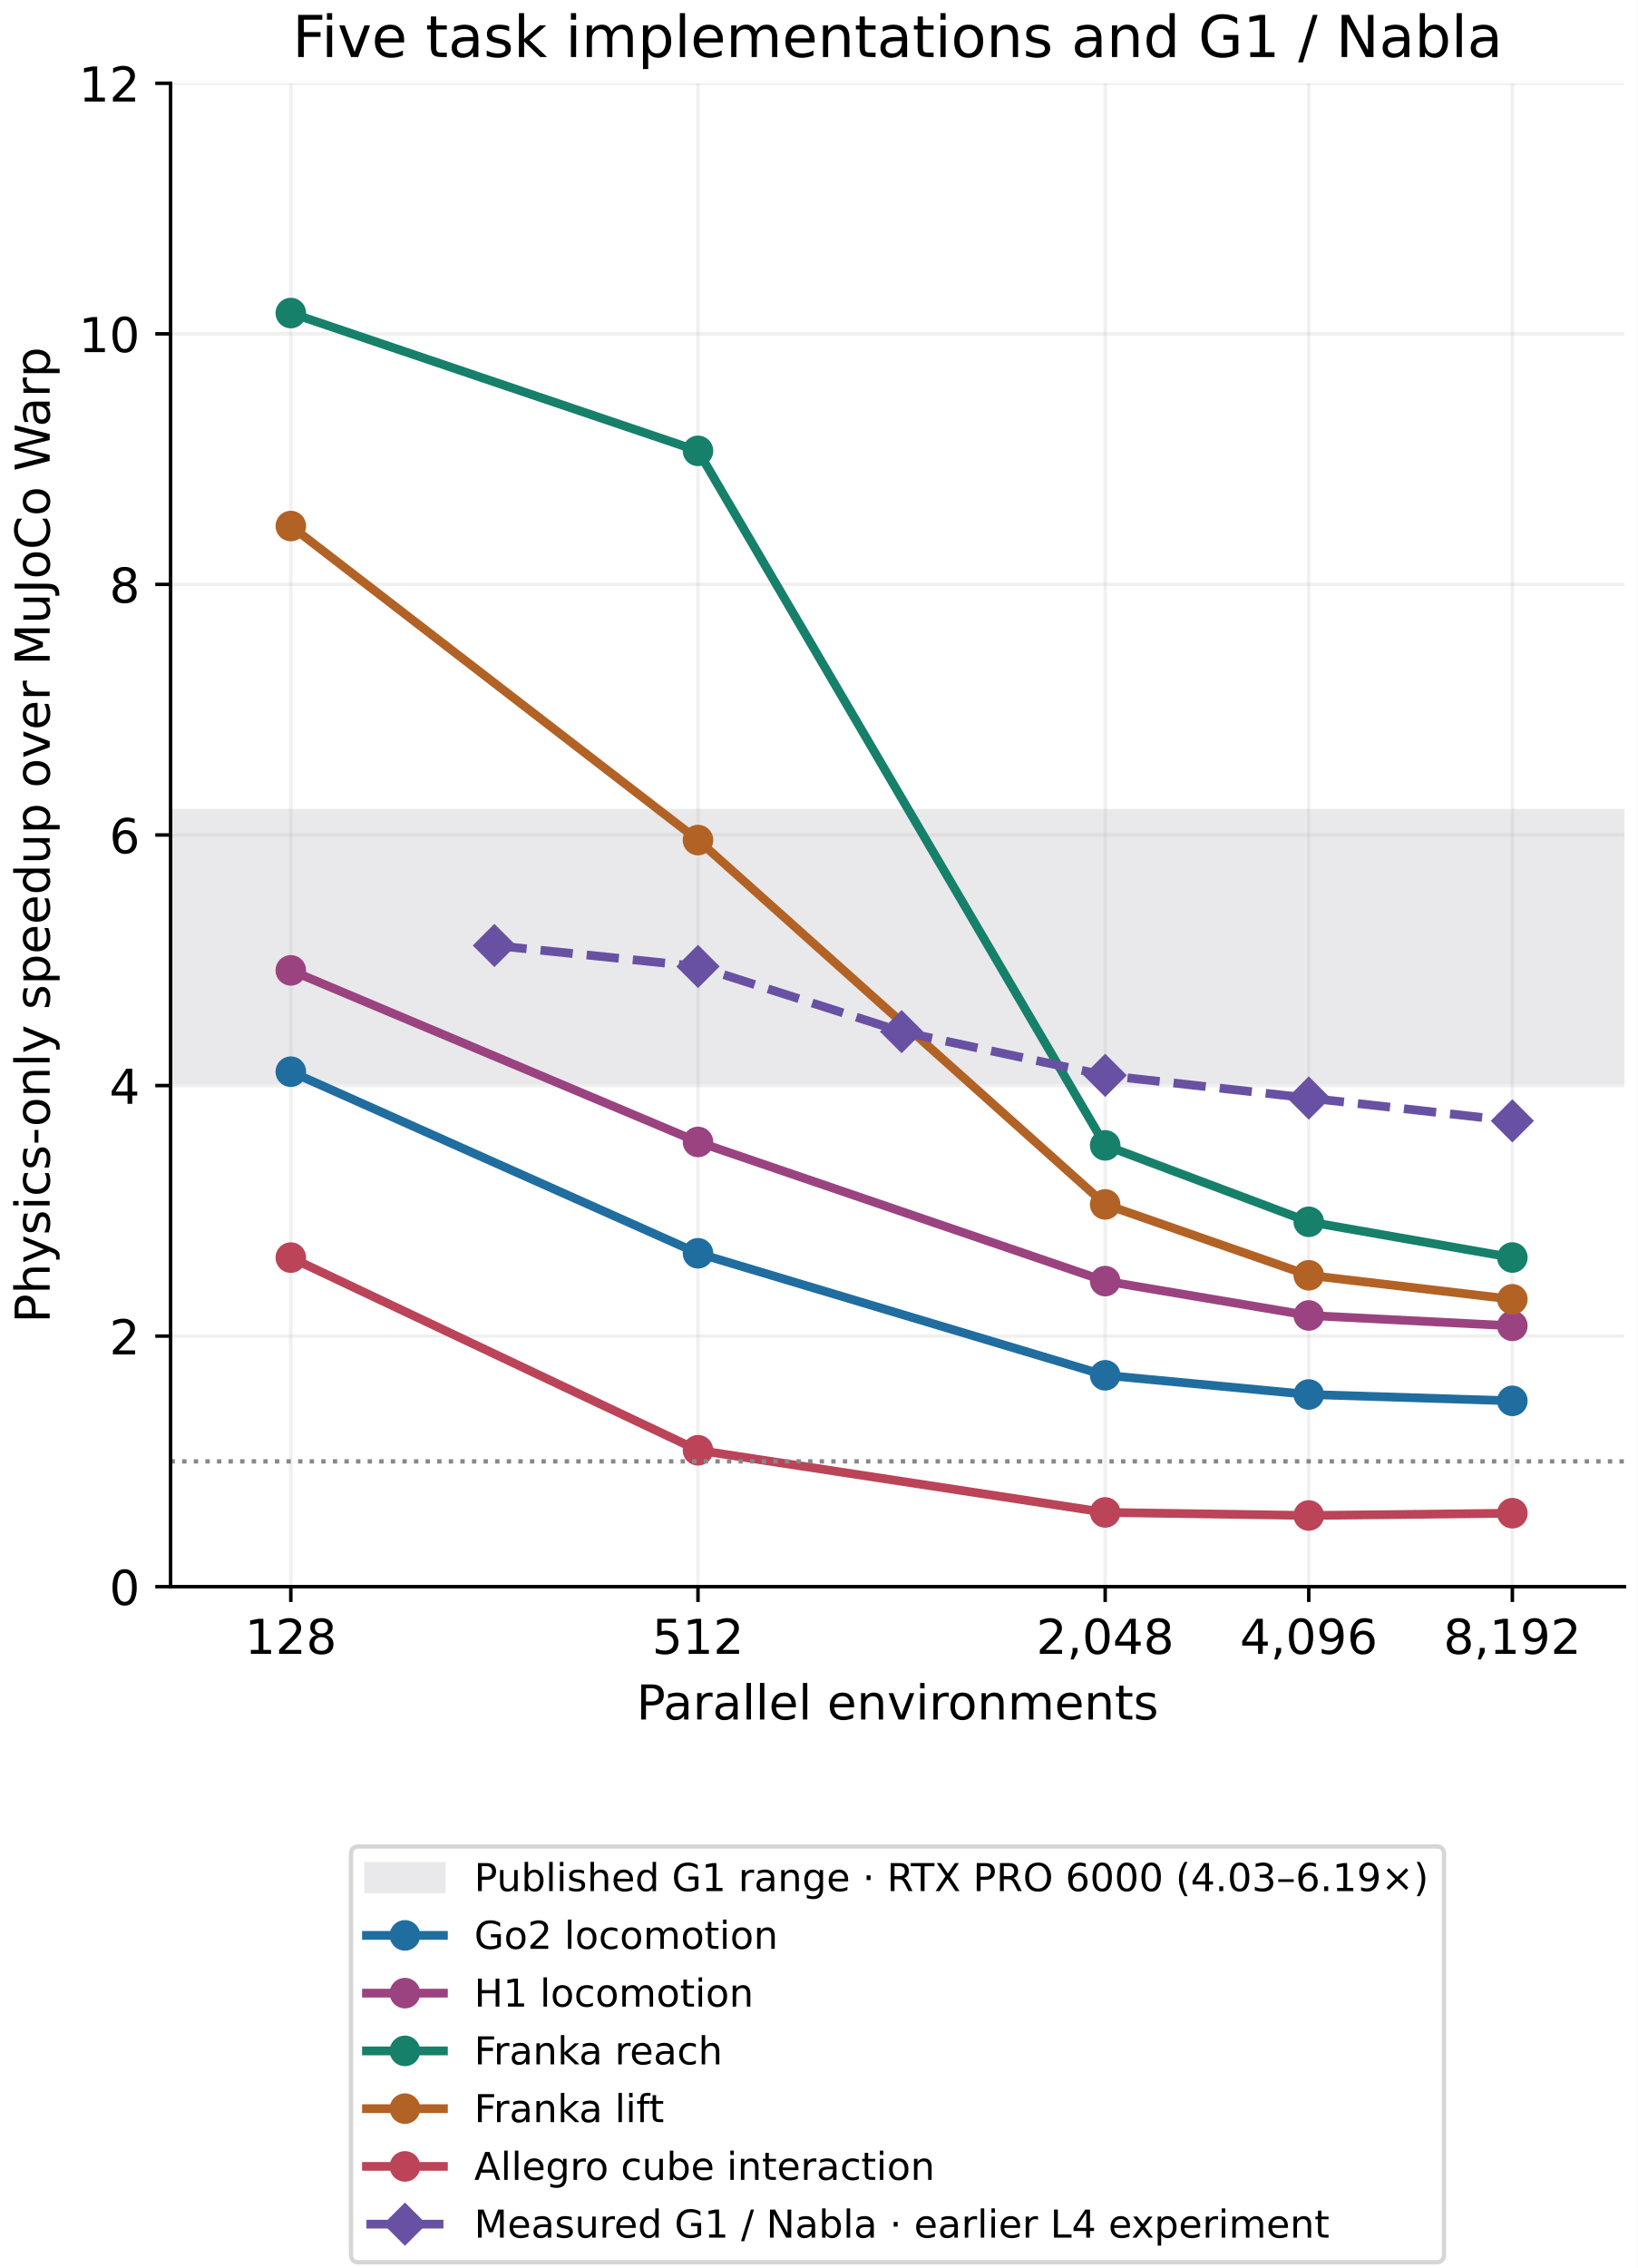
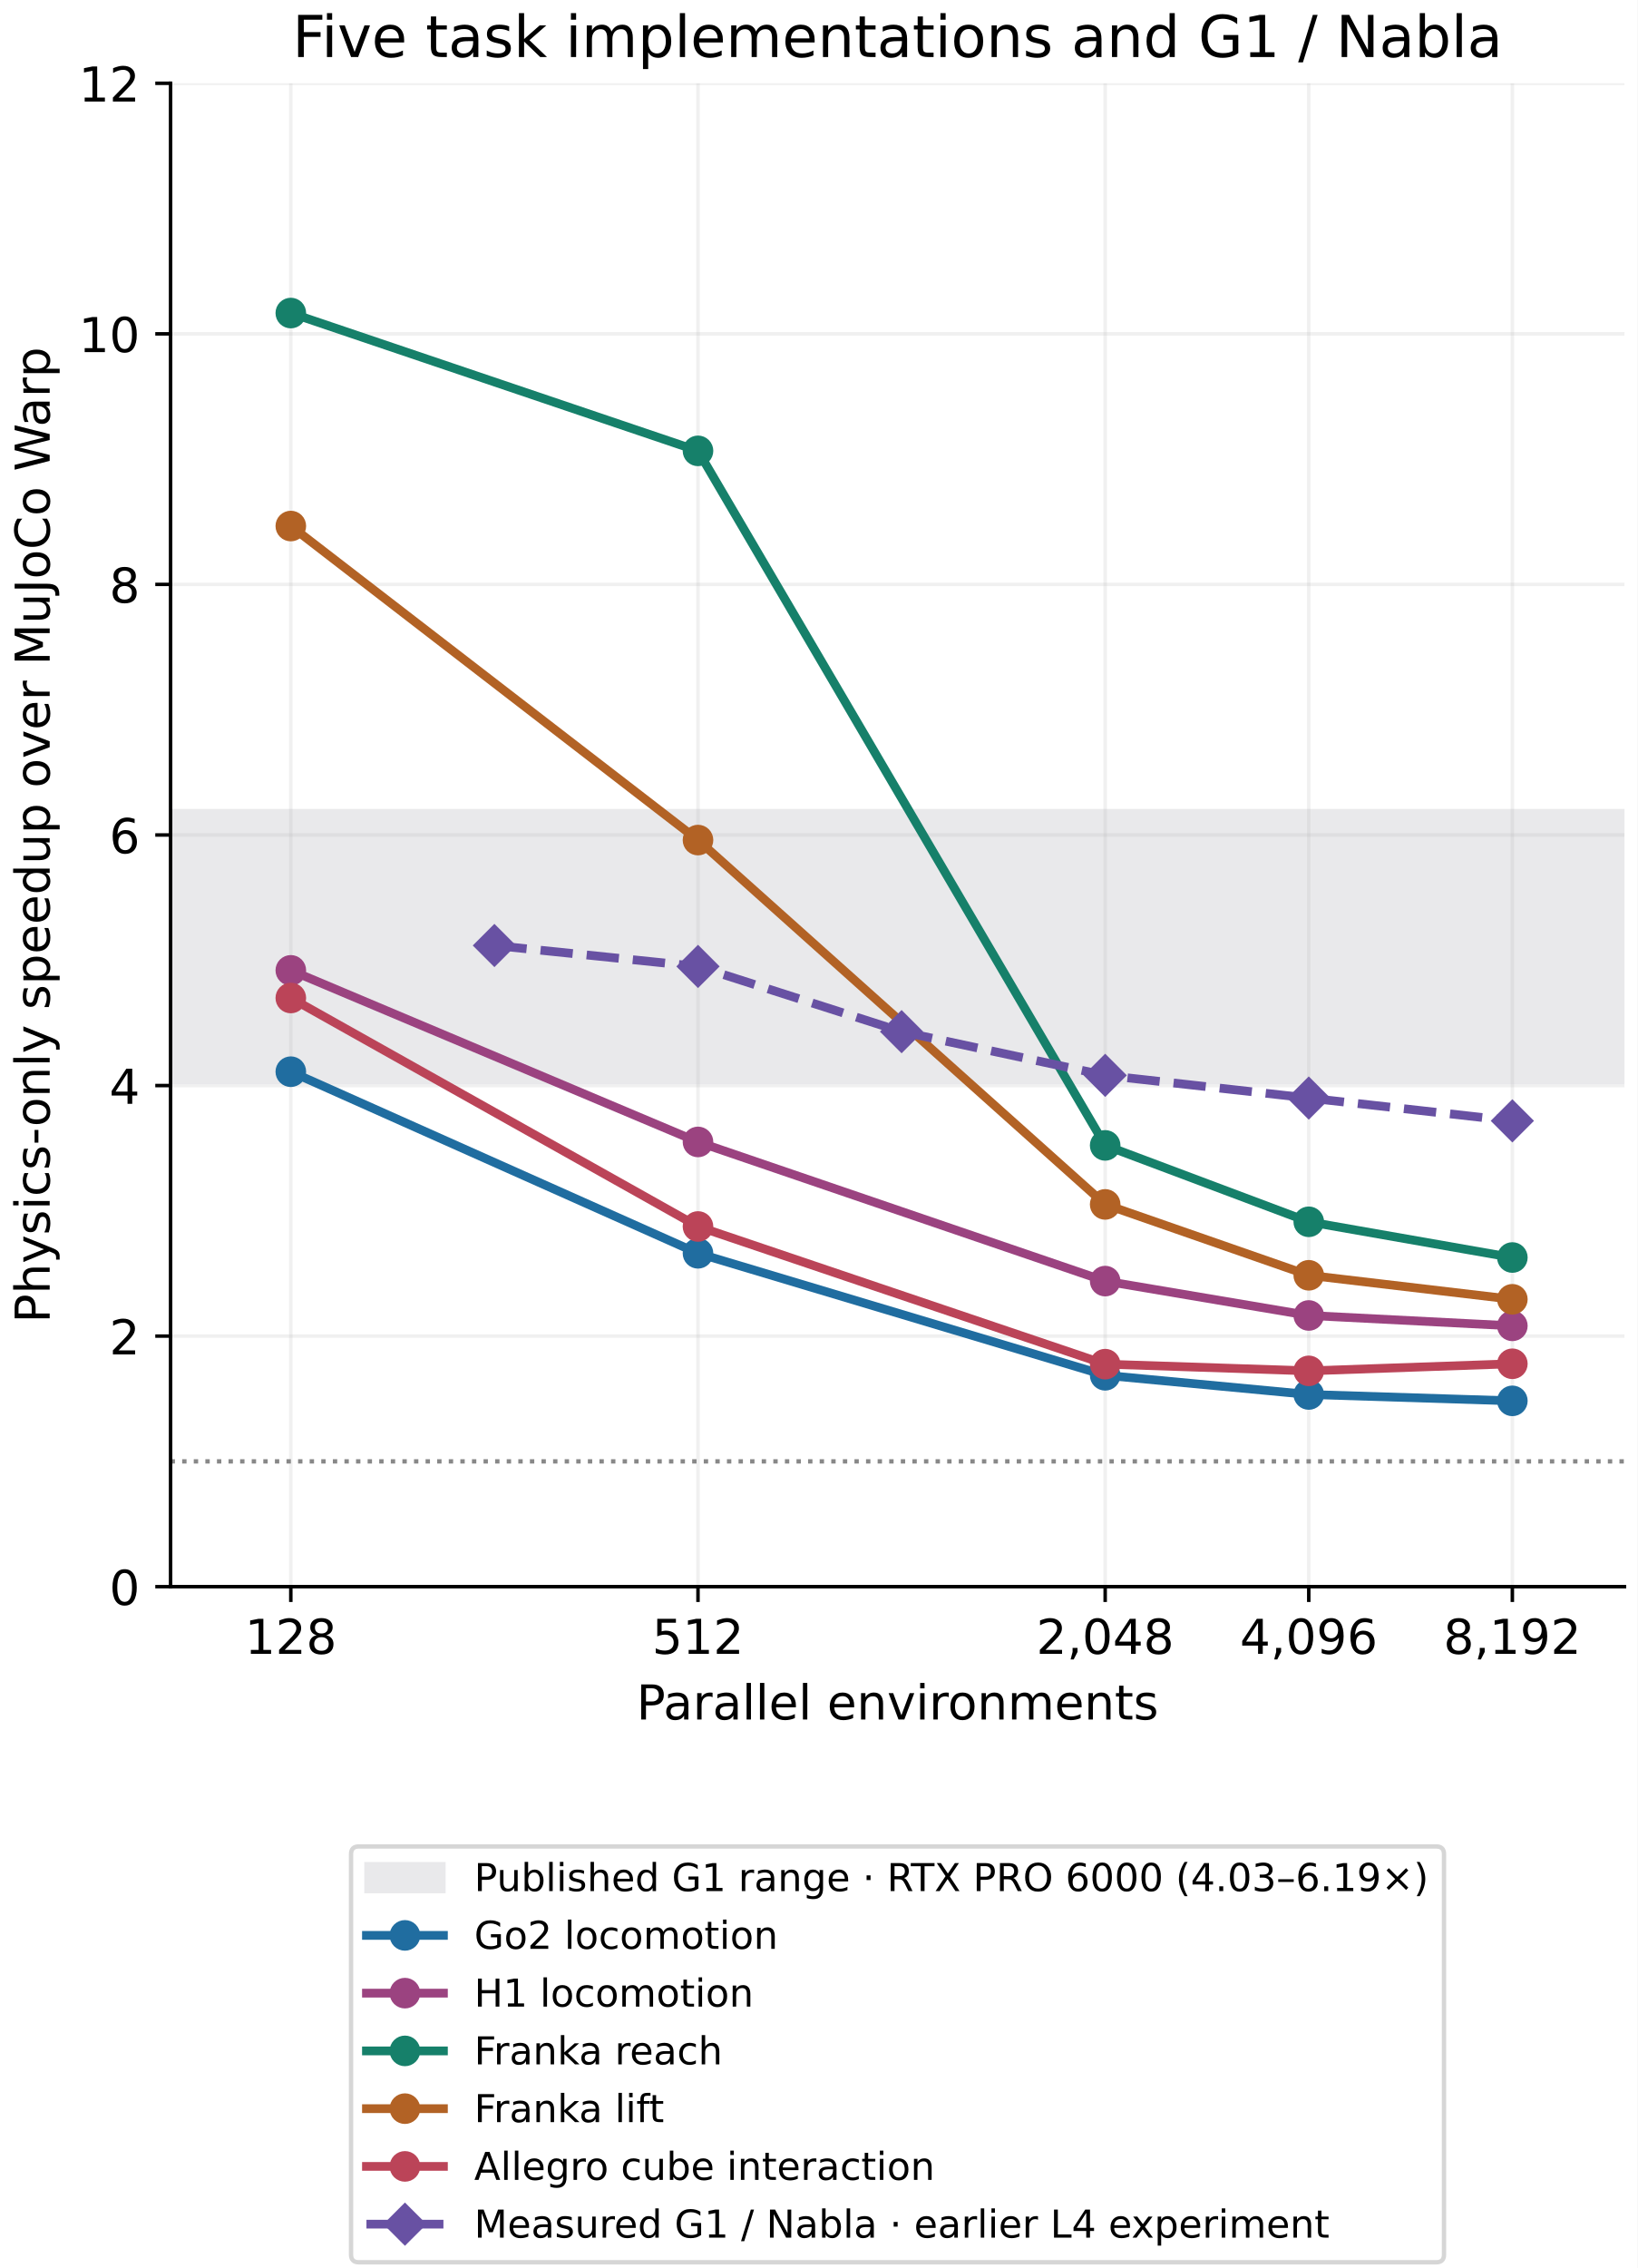
<svg xmlns="http://www.w3.org/2000/svg" xmlns:xlink="http://www.w3.org/1999/xlink" width="374.4pt" height="518.4pt" viewBox="0 0 374.4 518.4" version="1.1">
  <defs>
    <style type="text/css">*{stroke-linejoin: round; stroke-linecap: butt}</style>
  </defs>
  <g id="figure_1">
    <g id="patch_1">
      <path d="M 0 518.4 L 374.4 518.4 L 374.4 0 L 0 0 z " style="fill: #ffffff" />
    </g>
    <g id="axes_1">
      <g id="patch_2">
        <path d="M 38.999 362.666 L 371.4 362.666 L 371.4 19.03 L 38.999 19.03 z " style="fill: #ffffff" />
      </g>
      <g id="patch_3">
-         <path d="M 38.999 247.261 L 371.4 247.261 L 371.4 185.407 L 38.999 185.407 z " clip-path="url(#pee74811373)" style="fill: #9a9aa6; opacity: 0.22; stroke: #9a9aa6; stroke-linejoin: miter" />
+         <path d="M 38.999 247.261 L 371.4 247.261 L 371.4 185.407 L 38.999 185.407 z " clip-path="url(#p16ef301aac)" style="fill: #9a9aa6; opacity: 0.22; stroke: #9a9aa6; stroke-linejoin: miter" />
      </g>
      <g id="matplotlib.axis_1">
        <g id="xtick_1">
          <g id="line2d_1">
-             <path d="M 66.489 362.666 L 66.489 19.03 " clip-path="url(#pee74811373)" style="fill: none; stroke: #b0b0b0; stroke-opacity: 0.18; stroke-width: 0.8; stroke-linecap: square" />
+             <path d="M 66.489 362.666 L 66.489 19.03 " clip-path="url(#p16ef301aac)" style="fill: none; stroke: #b0b0b0; stroke-opacity: 0.18; stroke-width: 0.8; stroke-linecap: square" />
          </g>
          <g id="line2d_2">
            <defs>
-               <path id="m4c5522d61e" d="M 0 0 L 0 3.5 " style="stroke: #000000; stroke-width: 0.8" />
+               <path id="m338ff26a16" d="M 0 0 L 0 3.5 " style="stroke: #000000; stroke-width: 0.8" />
            </defs>
            <g>
-               <use xlink:href="#m4c5522d61e" x="66.489" y="362.666" style="stroke: #000000; stroke-width: 0.8" />
+               <use xlink:href="#m338ff26a16" x="66.489" y="362.666" style="stroke: #000000; stroke-width: 0.8" />
            </g>
          </g>
          <g id="text_1">
            <text style="font-size: 11px; font-family: 'DejaVu Sans'; text-anchor: middle" x="66.489" y="378.023" transform="rotate(-0 66.48906 378.0231)">128</text>
          </g>
        </g>
        <g id="xtick_2">
          <g id="line2d_3">
-             <path d="M 159.581 362.666 L 159.581 19.03 " clip-path="url(#pee74811373)" style="fill: none; stroke: #b0b0b0; stroke-opacity: 0.18; stroke-width: 0.8; stroke-linecap: square" />
+             <path d="M 159.581 362.666 L 159.581 19.03 " clip-path="url(#p16ef301aac)" style="fill: none; stroke: #b0b0b0; stroke-opacity: 0.18; stroke-width: 0.8; stroke-linecap: square" />
          </g>
          <g id="line2d_4">
            <g>
-               <use xlink:href="#m4c5522d61e" x="159.581" y="362.666" style="stroke: #000000; stroke-width: 0.8" />
+               <use xlink:href="#m338ff26a16" x="159.581" y="362.666" style="stroke: #000000; stroke-width: 0.8" />
            </g>
          </g>
          <g id="text_2">
            <text style="font-size: 11px; font-family: 'DejaVu Sans'; text-anchor: middle" x="159.581" y="378.023" transform="rotate(-0 159.5809 378.0231)">512</text>
          </g>
        </g>
        <g id="xtick_3">
          <g id="line2d_5">
-             <path d="M 252.673 362.666 L 252.673 19.03 " clip-path="url(#pee74811373)" style="fill: none; stroke: #b0b0b0; stroke-opacity: 0.18; stroke-width: 0.8; stroke-linecap: square" />
+             <path d="M 252.673 362.666 L 252.673 19.03 " clip-path="url(#p16ef301aac)" style="fill: none; stroke: #b0b0b0; stroke-opacity: 0.18; stroke-width: 0.8; stroke-linecap: square" />
          </g>
          <g id="line2d_6">
            <g>
-               <use xlink:href="#m4c5522d61e" x="252.673" y="362.666" style="stroke: #000000; stroke-width: 0.8" />
+               <use xlink:href="#m338ff26a16" x="252.673" y="362.666" style="stroke: #000000; stroke-width: 0.8" />
            </g>
          </g>
          <g id="text_3">
            <text style="font-size: 11px; font-family: 'DejaVu Sans'; text-anchor: middle" x="252.673" y="378.023" transform="rotate(-0 252.6728 378.0231)">2,048</text>
          </g>
        </g>
        <g id="xtick_4">
          <g id="line2d_7">
-             <path d="M 299.219 362.666 L 299.219 19.03 " clip-path="url(#pee74811373)" style="fill: none; stroke: #b0b0b0; stroke-opacity: 0.18; stroke-width: 0.8; stroke-linecap: square" />
+             <path d="M 299.219 362.666 L 299.219 19.03 " clip-path="url(#p16ef301aac)" style="fill: none; stroke: #b0b0b0; stroke-opacity: 0.18; stroke-width: 0.8; stroke-linecap: square" />
          </g>
          <g id="line2d_8">
            <g>
-               <use xlink:href="#m4c5522d61e" x="299.219" y="362.666" style="stroke: #000000; stroke-width: 0.8" />
+               <use xlink:href="#m338ff26a16" x="299.219" y="362.666" style="stroke: #000000; stroke-width: 0.8" />
            </g>
          </g>
          <g id="text_4">
            <text style="font-size: 11px; font-family: 'DejaVu Sans'; text-anchor: middle" x="299.219" y="378.023" transform="rotate(-0 299.2188 378.0231)">4,096</text>
          </g>
        </g>
        <g id="xtick_5">
          <g id="line2d_9">
-             <path d="M 345.765 362.666 L 345.765 19.03 " clip-path="url(#pee74811373)" style="fill: none; stroke: #b0b0b0; stroke-opacity: 0.18; stroke-width: 0.8; stroke-linecap: square" />
+             <path d="M 345.765 362.666 L 345.765 19.03 " clip-path="url(#p16ef301aac)" style="fill: none; stroke: #b0b0b0; stroke-opacity: 0.18; stroke-width: 0.8; stroke-linecap: square" />
          </g>
          <g id="line2d_10">
            <g>
-               <use xlink:href="#m4c5522d61e" x="345.765" y="362.666" style="stroke: #000000; stroke-width: 0.8" />
+               <use xlink:href="#m338ff26a16" x="345.765" y="362.666" style="stroke: #000000; stroke-width: 0.8" />
            </g>
          </g>
          <g id="text_5">
            <text style="font-size: 11px; font-family: 'DejaVu Sans'; text-anchor: middle" x="345.765" y="378.023" transform="rotate(-0 345.7647 378.0231)">8,192</text>
          </g>
        </g>
        <g id="text_6">
          <text style="font-size: 11px; font-family: 'DejaVu Sans'; text-anchor: middle" x="205.199" y="393.024" transform="rotate(-0 205.1992 393.024)">Parallel environments</text>
        </g>
      </g>
      <g id="matplotlib.axis_2">
        <g id="ytick_1">
          <g id="line2d_11">
-             <path d="M 38.999 362.666 L 371.4 362.666 " clip-path="url(#pee74811373)" style="fill: none; stroke: #b0b0b0; stroke-opacity: 0.18; stroke-width: 0.8; stroke-linecap: square" />
+             <path d="M 38.999 362.666 L 371.4 362.666 " clip-path="url(#p16ef301aac)" style="fill: none; stroke: #b0b0b0; stroke-opacity: 0.18; stroke-width: 0.8; stroke-linecap: square" />
          </g>
          <g id="line2d_12">
            <defs>
-               <path id="m6acd8ffe7f" d="M 0 0 L -3.5 0 " style="stroke: #000000; stroke-width: 0.8" />
+               <path id="m7542b38a56" d="M 0 0 L -3.5 0 " style="stroke: #000000; stroke-width: 0.8" />
            </defs>
            <g>
-               <use xlink:href="#m6acd8ffe7f" x="38.999" y="362.666" style="stroke: #000000; stroke-width: 0.8" />
+               <use xlink:href="#m7542b38a56" x="38.999" y="362.666" style="stroke: #000000; stroke-width: 0.8" />
            </g>
          </g>
          <g id="text_7">
            <text style="font-size: 11px; font-family: 'DejaVu Sans'; text-anchor: end" x="31.999" y="366.844" transform="rotate(-0 31.9986 366.8444)">0</text>
          </g>
        </g>
        <g id="ytick_2">
          <g id="line2d_13">
-             <path d="M 38.999 305.393 L 371.4 305.393 " clip-path="url(#pee74811373)" style="fill: none; stroke: #b0b0b0; stroke-opacity: 0.18; stroke-width: 0.8; stroke-linecap: square" />
+             <path d="M 38.999 305.393 L 371.4 305.393 " clip-path="url(#p16ef301aac)" style="fill: none; stroke: #b0b0b0; stroke-opacity: 0.18; stroke-width: 0.8; stroke-linecap: square" />
          </g>
          <g id="line2d_14">
            <g>
-               <use xlink:href="#m6acd8ffe7f" x="38.999" y="305.393" style="stroke: #000000; stroke-width: 0.8" />
+               <use xlink:href="#m7542b38a56" x="38.999" y="305.393" style="stroke: #000000; stroke-width: 0.8" />
            </g>
          </g>
          <g id="text_8">
            <text style="font-size: 11px; font-family: 'DejaVu Sans'; text-anchor: end" x="31.999" y="309.572" transform="rotate(-0 31.9986 309.5718)">2</text>
          </g>
        </g>
        <g id="ytick_3">
          <g id="line2d_15">
-             <path d="M 38.999 248.121 L 371.4 248.121 " clip-path="url(#pee74811373)" style="fill: none; stroke: #b0b0b0; stroke-opacity: 0.18; stroke-width: 0.8; stroke-linecap: square" />
+             <path d="M 38.999 248.121 L 371.4 248.121 " clip-path="url(#p16ef301aac)" style="fill: none; stroke: #b0b0b0; stroke-opacity: 0.18; stroke-width: 0.8; stroke-linecap: square" />
          </g>
          <g id="line2d_16">
            <g>
-               <use xlink:href="#m6acd8ffe7f" x="38.999" y="248.121" style="stroke: #000000; stroke-width: 0.8" />
+               <use xlink:href="#m7542b38a56" x="38.999" y="248.121" style="stroke: #000000; stroke-width: 0.8" />
            </g>
          </g>
          <g id="text_9">
            <text style="font-size: 11px; font-family: 'DejaVu Sans'; text-anchor: end" x="31.999" y="252.299" transform="rotate(-0 31.9986 252.2992)">4</text>
          </g>
        </g>
        <g id="ytick_4">
          <g id="line2d_17">
-             <path d="M 38.999 190.848 L 371.4 190.848 " clip-path="url(#pee74811373)" style="fill: none; stroke: #b0b0b0; stroke-opacity: 0.18; stroke-width: 0.8; stroke-linecap: square" />
+             <path d="M 38.999 190.848 L 371.4 190.848 " clip-path="url(#p16ef301aac)" style="fill: none; stroke: #b0b0b0; stroke-opacity: 0.18; stroke-width: 0.8; stroke-linecap: square" />
          </g>
          <g id="line2d_18">
            <g>
-               <use xlink:href="#m6acd8ffe7f" x="38.999" y="190.848" style="stroke: #000000; stroke-width: 0.8" />
+               <use xlink:href="#m7542b38a56" x="38.999" y="190.848" style="stroke: #000000; stroke-width: 0.8" />
            </g>
          </g>
          <g id="text_10">
            <text style="font-size: 11px; font-family: 'DejaVu Sans'; text-anchor: end" x="31.999" y="195.027" transform="rotate(-0 31.9986 195.0266)">6</text>
          </g>
        </g>
        <g id="ytick_5">
          <g id="line2d_19">
-             <path d="M 38.999 133.575 L 371.4 133.575 " clip-path="url(#pee74811373)" style="fill: none; stroke: #b0b0b0; stroke-opacity: 0.18; stroke-width: 0.8; stroke-linecap: square" />
+             <path d="M 38.999 133.575 L 371.4 133.575 " clip-path="url(#p16ef301aac)" style="fill: none; stroke: #b0b0b0; stroke-opacity: 0.18; stroke-width: 0.8; stroke-linecap: square" />
          </g>
          <g id="line2d_20">
            <g>
-               <use xlink:href="#m6acd8ffe7f" x="38.999" y="133.575" style="stroke: #000000; stroke-width: 0.8" />
+               <use xlink:href="#m7542b38a56" x="38.999" y="133.575" style="stroke: #000000; stroke-width: 0.8" />
            </g>
          </g>
          <g id="text_11">
            <text style="font-size: 11px; font-family: 'DejaVu Sans'; text-anchor: end" x="31.999" y="137.754" transform="rotate(-0 31.9986 137.7541)">8</text>
          </g>
        </g>
        <g id="ytick_6">
          <g id="line2d_21">
-             <path d="M 38.999 76.303 L 371.4 76.303 " clip-path="url(#pee74811373)" style="fill: none; stroke: #b0b0b0; stroke-opacity: 0.18; stroke-width: 0.8; stroke-linecap: square" />
+             <path d="M 38.999 76.303 L 371.4 76.303 " clip-path="url(#p16ef301aac)" style="fill: none; stroke: #b0b0b0; stroke-opacity: 0.18; stroke-width: 0.8; stroke-linecap: square" />
          </g>
          <g id="line2d_22">
            <g>
-               <use xlink:href="#m6acd8ffe7f" x="38.999" y="76.303" style="stroke: #000000; stroke-width: 0.8" />
+               <use xlink:href="#m7542b38a56" x="38.999" y="76.303" style="stroke: #000000; stroke-width: 0.8" />
            </g>
          </g>
          <g id="text_12">
            <text style="font-size: 11px; font-family: 'DejaVu Sans'; text-anchor: end" x="31.999" y="80.481" transform="rotate(-0 31.9986 80.48147)">10</text>
          </g>
        </g>
        <g id="ytick_7">
          <g id="line2d_23">
-             <path d="M 38.999 19.03 L 371.4 19.03 " clip-path="url(#pee74811373)" style="fill: none; stroke: #b0b0b0; stroke-opacity: 0.18; stroke-width: 0.8; stroke-linecap: square" />
+             <path d="M 38.999 19.03 L 371.4 19.03 " clip-path="url(#p16ef301aac)" style="fill: none; stroke: #b0b0b0; stroke-opacity: 0.18; stroke-width: 0.8; stroke-linecap: square" />
          </g>
          <g id="line2d_24">
            <g>
-               <use xlink:href="#m6acd8ffe7f" x="38.999" y="19.03" style="stroke: #000000; stroke-width: 0.8" />
+               <use xlink:href="#m7542b38a56" x="38.999" y="19.03" style="stroke: #000000; stroke-width: 0.8" />
            </g>
          </g>
          <g id="text_13">
            <text style="font-size: 11px; font-family: 'DejaVu Sans'; text-anchor: end" x="31.999" y="23.209" transform="rotate(-0 31.9986 23.20889)">12</text>
          </g>
        </g>
        <g id="text_14">
          <text style="font-size: 11px; font-family: 'DejaVu Sans'; text-anchor: middle" x="11.359" y="190.848" transform="rotate(-90 11.35852 190.8479)">Physics-only speedup over MuJoCo Warp</text>
        </g>
      </g>
      <g id="line2d_25">
-         <path d="M 66.489 244.96 L 159.581 286.468 L 252.673 314.354 L 299.219 318.741 L 345.765 320.197 " clip-path="url(#pee74811373)" style="fill: none; stroke: #206da0; stroke-width: 2; stroke-linecap: square" />
-         <defs>
-           <path id="mabad7ed656" d="M 0 3 C 0.796 3 1.559 2.684 2.121 2.121 C 2.684 1.559 3 0.796 3 0 C 3 -0.796 2.684 -1.559 2.121 -2.121 C 1.559 -2.684 0.796 -3 0 -3 C -0.796 -3 -1.559 -2.684 -2.121 -2.121 C -2.684 -1.559 -3 -0.796 -3 0 C -3 0.796 -2.684 1.559 -2.121 2.121 C -1.559 2.684 -0.796 3 0 3 z " style="stroke: #206da0" />
-         </defs>
-         <g clip-path="url(#pee74811373)">
-           <use xlink:href="#mabad7ed656" x="66.489" y="244.96" style="fill: #206da0; stroke: #206da0" />
-           <use xlink:href="#mabad7ed656" x="159.581" y="286.468" style="fill: #206da0; stroke: #206da0" />
-           <use xlink:href="#mabad7ed656" x="252.673" y="314.354" style="fill: #206da0; stroke: #206da0" />
-           <use xlink:href="#mabad7ed656" x="299.219" y="318.741" style="fill: #206da0; stroke: #206da0" />
-           <use xlink:href="#mabad7ed656" x="345.765" y="320.197" style="fill: #206da0; stroke: #206da0" />
+         <path d="M 66.489 244.96 L 159.581 286.468 L 252.673 314.354 L 299.219 318.741 L 345.765 320.197 " clip-path="url(#p16ef301aac)" style="fill: none; stroke: #206da0; stroke-width: 2; stroke-linecap: square" />
+         <defs>
+           <path id="meff344db01" d="M 0 3 C 0.796 3 1.559 2.684 2.121 2.121 C 2.684 1.559 3 0.796 3 0 C 3 -0.796 2.684 -1.559 2.121 -2.121 C 1.559 -2.684 0.796 -3 0 -3 C -0.796 -3 -1.559 -2.684 -2.121 -2.121 C -2.684 -1.559 -3 -0.796 -3 0 C -3 0.796 -2.684 1.559 -2.121 2.121 C -1.559 2.684 -0.796 3 0 3 z " style="stroke: #206da0" />
+         </defs>
+         <g clip-path="url(#p16ef301aac)">
+           <use xlink:href="#meff344db01" x="66.489" y="244.96" style="fill: #206da0; stroke: #206da0" />
+           <use xlink:href="#meff344db01" x="159.581" y="286.468" style="fill: #206da0; stroke: #206da0" />
+           <use xlink:href="#meff344db01" x="252.673" y="314.354" style="fill: #206da0; stroke: #206da0" />
+           <use xlink:href="#meff344db01" x="299.219" y="318.741" style="fill: #206da0; stroke: #206da0" />
+           <use xlink:href="#meff344db01" x="345.765" y="320.197" style="fill: #206da0; stroke: #206da0" />
        </g>
      </g>
      <g id="line2d_26">
-         <path d="M 66.489 221.799 L 159.581 261.015 L 252.673 292.822 L 299.219 300.678 L 345.765 303.048 " clip-path="url(#pee74811373)" style="fill: none; stroke: #9b4380; stroke-width: 2; stroke-linecap: square" />
-         <defs>
-           <path id="m548c390466" d="M 0 3 C 0.796 3 1.559 2.684 2.121 2.121 C 2.684 1.559 3 0.796 3 0 C 3 -0.796 2.684 -1.559 2.121 -2.121 C 1.559 -2.684 0.796 -3 0 -3 C -0.796 -3 -1.559 -2.684 -2.121 -2.121 C -2.684 -1.559 -3 -0.796 -3 0 C -3 0.796 -2.684 1.559 -2.121 2.121 C -1.559 2.684 -0.796 3 0 3 z " style="stroke: #9b4380" />
-         </defs>
-         <g clip-path="url(#pee74811373)">
-           <use xlink:href="#m548c390466" x="66.489" y="221.799" style="fill: #9b4380; stroke: #9b4380" />
-           <use xlink:href="#m548c390466" x="159.581" y="261.015" style="fill: #9b4380; stroke: #9b4380" />
-           <use xlink:href="#m548c390466" x="252.673" y="292.822" style="fill: #9b4380; stroke: #9b4380" />
-           <use xlink:href="#m548c390466" x="299.219" y="300.678" style="fill: #9b4380; stroke: #9b4380" />
-           <use xlink:href="#m548c390466" x="345.765" y="303.048" style="fill: #9b4380; stroke: #9b4380" />
+         <path d="M 66.489 221.799 L 159.581 261.015 L 252.673 292.822 L 299.219 300.678 L 345.765 303.048 " clip-path="url(#p16ef301aac)" style="fill: none; stroke: #9b4380; stroke-width: 2; stroke-linecap: square" />
+         <defs>
+           <path id="m0cb779e5c4" d="M 0 3 C 0.796 3 1.559 2.684 2.121 2.121 C 2.684 1.559 3 0.796 3 0 C 3 -0.796 2.684 -1.559 2.121 -2.121 C 1.559 -2.684 0.796 -3 0 -3 C -0.796 -3 -1.559 -2.684 -2.121 -2.121 C -2.684 -1.559 -3 -0.796 -3 0 C -3 0.796 -2.684 1.559 -2.121 2.121 C -1.559 2.684 -0.796 3 0 3 z " style="stroke: #9b4380" />
+         </defs>
+         <g clip-path="url(#p16ef301aac)">
+           <use xlink:href="#m0cb779e5c4" x="66.489" y="221.799" style="fill: #9b4380; stroke: #9b4380" />
+           <use xlink:href="#m0cb779e5c4" x="159.581" y="261.015" style="fill: #9b4380; stroke: #9b4380" />
+           <use xlink:href="#m0cb779e5c4" x="252.673" y="292.822" style="fill: #9b4380; stroke: #9b4380" />
+           <use xlink:href="#m0cb779e5c4" x="299.219" y="300.678" style="fill: #9b4380; stroke: #9b4380" />
+           <use xlink:href="#m0cb779e5c4" x="345.765" y="303.048" style="fill: #9b4380; stroke: #9b4380" />
        </g>
      </g>
      <g id="line2d_27">
-         <path d="M 66.489 71.555 L 159.581 103.054 L 252.673 261.804 L 299.219 279.269 L 345.765 287.433 " clip-path="url(#pee74811373)" style="fill: none; stroke: #16806a; stroke-width: 2; stroke-linecap: square" />
-         <defs>
-           <path id="m321b1133eb" d="M 0 3 C 0.796 3 1.559 2.684 2.121 2.121 C 2.684 1.559 3 0.796 3 0 C 3 -0.796 2.684 -1.559 2.121 -2.121 C 1.559 -2.684 0.796 -3 0 -3 C -0.796 -3 -1.559 -2.684 -2.121 -2.121 C -2.684 -1.559 -3 -0.796 -3 0 C -3 0.796 -2.684 1.559 -2.121 2.121 C -1.559 2.684 -0.796 3 0 3 z " style="stroke: #16806a" />
-         </defs>
-         <g clip-path="url(#pee74811373)">
-           <use xlink:href="#m321b1133eb" x="66.489" y="71.555" style="fill: #16806a; stroke: #16806a" />
-           <use xlink:href="#m321b1133eb" x="159.581" y="103.054" style="fill: #16806a; stroke: #16806a" />
-           <use xlink:href="#m321b1133eb" x="252.673" y="261.804" style="fill: #16806a; stroke: #16806a" />
-           <use xlink:href="#m321b1133eb" x="299.219" y="279.269" style="fill: #16806a; stroke: #16806a" />
-           <use xlink:href="#m321b1133eb" x="345.765" y="287.433" style="fill: #16806a; stroke: #16806a" />
+         <path d="M 66.489 71.555 L 159.581 103.054 L 252.673 261.804 L 299.219 279.269 L 345.765 287.433 " clip-path="url(#p16ef301aac)" style="fill: none; stroke: #16806a; stroke-width: 2; stroke-linecap: square" />
+         <defs>
+           <path id="mf02ae5ac79" d="M 0 3 C 0.796 3 1.559 2.684 2.121 2.121 C 2.684 1.559 3 0.796 3 0 C 3 -0.796 2.684 -1.559 2.121 -2.121 C 1.559 -2.684 0.796 -3 0 -3 C -0.796 -3 -1.559 -2.684 -2.121 -2.121 C -2.684 -1.559 -3 -0.796 -3 0 C -3 0.796 -2.684 1.559 -2.121 2.121 C -1.559 2.684 -0.796 3 0 3 z " style="stroke: #16806a" />
+         </defs>
+         <g clip-path="url(#p16ef301aac)">
+           <use xlink:href="#mf02ae5ac79" x="66.489" y="71.555" style="fill: #16806a; stroke: #16806a" />
+           <use xlink:href="#mf02ae5ac79" x="159.581" y="103.054" style="fill: #16806a; stroke: #16806a" />
+           <use xlink:href="#mf02ae5ac79" x="252.673" y="261.804" style="fill: #16806a; stroke: #16806a" />
+           <use xlink:href="#mf02ae5ac79" x="299.219" y="279.269" style="fill: #16806a; stroke: #16806a" />
+           <use xlink:href="#mf02ae5ac79" x="345.765" y="287.433" style="fill: #16806a; stroke: #16806a" />
        </g>
      </g>
      <g id="line2d_28">
-         <path d="M 66.489 120.238 L 159.581 192.016 L 252.673 275.293 L 299.219 291.496 L 345.765 296.982 " clip-path="url(#pee74811373)" style="fill: none; stroke: #b26225; stroke-width: 2; stroke-linecap: square" />
-         <defs>
-           <path id="mcc85997fdd" d="M 0 3 C 0.796 3 1.559 2.684 2.121 2.121 C 2.684 1.559 3 0.796 3 0 C 3 -0.796 2.684 -1.559 2.121 -2.121 C 1.559 -2.684 0.796 -3 0 -3 C -0.796 -3 -1.559 -2.684 -2.121 -2.121 C -2.684 -1.559 -3 -0.796 -3 0 C -3 0.796 -2.684 1.559 -2.121 2.121 C -1.559 2.684 -0.796 3 0 3 z " style="stroke: #b26225" />
-         </defs>
-         <g clip-path="url(#pee74811373)">
-           <use xlink:href="#mcc85997fdd" x="66.489" y="120.238" style="fill: #b26225; stroke: #b26225" />
-           <use xlink:href="#mcc85997fdd" x="159.581" y="192.016" style="fill: #b26225; stroke: #b26225" />
-           <use xlink:href="#mcc85997fdd" x="252.673" y="275.293" style="fill: #b26225; stroke: #b26225" />
-           <use xlink:href="#mcc85997fdd" x="299.219" y="291.496" style="fill: #b26225; stroke: #b26225" />
-           <use xlink:href="#mcc85997fdd" x="345.765" y="296.982" style="fill: #b26225; stroke: #b26225" />
+         <path d="M 66.489 120.238 L 159.581 192.016 L 252.673 275.293 L 299.219 291.496 L 345.765 296.982 " clip-path="url(#p16ef301aac)" style="fill: none; stroke: #b26225; stroke-width: 2; stroke-linecap: square" />
+         <defs>
+           <path id="m40710c81cc" d="M 0 3 C 0.796 3 1.559 2.684 2.121 2.121 C 2.684 1.559 3 0.796 3 0 C 3 -0.796 2.684 -1.559 2.121 -2.121 C 1.559 -2.684 0.796 -3 0 -3 C -0.796 -3 -1.559 -2.684 -2.121 -2.121 C -2.684 -1.559 -3 -0.796 -3 0 C -3 0.796 -2.684 1.559 -2.121 2.121 C -1.559 2.684 -0.796 3 0 3 z " style="stroke: #b26225" />
+         </defs>
+         <g clip-path="url(#p16ef301aac)">
+           <use xlink:href="#m40710c81cc" x="66.489" y="120.238" style="fill: #b26225; stroke: #b26225" />
+           <use xlink:href="#m40710c81cc" x="159.581" y="192.016" style="fill: #b26225; stroke: #b26225" />
+           <use xlink:href="#m40710c81cc" x="252.673" y="275.293" style="fill: #b26225; stroke: #b26225" />
+           <use xlink:href="#m40710c81cc" x="299.219" y="291.496" style="fill: #b26225; stroke: #b26225" />
+           <use xlink:href="#m40710c81cc" x="345.765" y="296.982" style="fill: #b26225; stroke: #b26225" />
        </g>
      </g>
      <g id="line2d_29">
-         <path d="M 66.489 287.452 L 159.581 331.489 L 252.673 345.696 L 299.219 346.398 L 345.765 345.876 " clip-path="url(#pee74811373)" style="fill: none; stroke: #bb4458; stroke-width: 2; stroke-linecap: square" />
-         <defs>
-           <path id="mdbe870db99" d="M 0 3 C 0.796 3 1.559 2.684 2.121 2.121 C 2.684 1.559 3 0.796 3 0 C 3 -0.796 2.684 -1.559 2.121 -2.121 C 1.559 -2.684 0.796 -3 0 -3 C -0.796 -3 -1.559 -2.684 -2.121 -2.121 C -2.684 -1.559 -3 -0.796 -3 0 C -3 0.796 -2.684 1.559 -2.121 2.121 C -1.559 2.684 -0.796 3 0 3 z " style="stroke: #bb4458" />
-         </defs>
-         <g clip-path="url(#pee74811373)">
-           <use xlink:href="#mdbe870db99" x="66.489" y="287.452" style="fill: #bb4458; stroke: #bb4458" />
-           <use xlink:href="#mdbe870db99" x="159.581" y="331.489" style="fill: #bb4458; stroke: #bb4458" />
-           <use xlink:href="#mdbe870db99" x="252.673" y="345.696" style="fill: #bb4458; stroke: #bb4458" />
-           <use xlink:href="#mdbe870db99" x="299.219" y="346.398" style="fill: #bb4458; stroke: #bb4458" />
-           <use xlink:href="#mdbe870db99" x="345.765" y="345.876" style="fill: #bb4458; stroke: #bb4458" />
+         <path d="M 66.489 228.113 L 159.581 280.341 L 252.673 311.808 L 299.219 313.341 L 345.765 311.721 " clip-path="url(#p16ef301aac)" style="fill: none; stroke: #bb4458; stroke-width: 2; stroke-linecap: square" />
+         <defs>
+           <path id="mb3ecfdab70" d="M 0 3 C 0.796 3 1.559 2.684 2.121 2.121 C 2.684 1.559 3 0.796 3 0 C 3 -0.796 2.684 -1.559 2.121 -2.121 C 1.559 -2.684 0.796 -3 0 -3 C -0.796 -3 -1.559 -2.684 -2.121 -2.121 C -2.684 -1.559 -3 -0.796 -3 0 C -3 0.796 -2.684 1.559 -2.121 2.121 C -1.559 2.684 -0.796 3 0 3 z " style="stroke: #bb4458" />
+         </defs>
+         <g clip-path="url(#p16ef301aac)">
+           <use xlink:href="#mb3ecfdab70" x="66.489" y="228.113" style="fill: #bb4458; stroke: #bb4458" />
+           <use xlink:href="#mb3ecfdab70" x="159.581" y="280.341" style="fill: #bb4458; stroke: #bb4458" />
+           <use xlink:href="#mb3ecfdab70" x="252.673" y="311.808" style="fill: #bb4458; stroke: #bb4458" />
+           <use xlink:href="#mb3ecfdab70" x="299.219" y="313.341" style="fill: #bb4458; stroke: #bb4458" />
+           <use xlink:href="#mb3ecfdab70" x="345.765" y="311.721" style="fill: #bb4458; stroke: #bb4458" />
        </g>
      </g>
      <g id="line2d_30">
-         <path d="M 113.035 216.112 L 159.581 220.898 L 206.127 235.804 L 252.673 245.795 L 299.219 250.985 L 345.765 256.194 " clip-path="url(#pee74811373)" style="fill: none; stroke-dasharray: 7.4,3.2; stroke-dashoffset: 0; stroke: #6851a3; stroke-width: 2" />
-         <defs>
-           <path id="mbe00c4358e" d="M -0 4.243 L 4.243 0 L 0 -4.243 L -4.243 -0 z " style="stroke: #6851a3; stroke-linejoin: miter" />
-         </defs>
-         <g clip-path="url(#pee74811373)">
-           <use xlink:href="#mbe00c4358e" x="113.035" y="216.112" style="fill: #6851a3; stroke: #6851a3; stroke-linejoin: miter" />
-           <use xlink:href="#mbe00c4358e" x="159.581" y="220.898" style="fill: #6851a3; stroke: #6851a3; stroke-linejoin: miter" />
-           <use xlink:href="#mbe00c4358e" x="206.127" y="235.804" style="fill: #6851a3; stroke: #6851a3; stroke-linejoin: miter" />
-           <use xlink:href="#mbe00c4358e" x="252.673" y="245.795" style="fill: #6851a3; stroke: #6851a3; stroke-linejoin: miter" />
-           <use xlink:href="#mbe00c4358e" x="299.219" y="250.985" style="fill: #6851a3; stroke: #6851a3; stroke-linejoin: miter" />
-           <use xlink:href="#mbe00c4358e" x="345.765" y="256.194" style="fill: #6851a3; stroke: #6851a3; stroke-linejoin: miter" />
+         <path d="M 113.035 216.112 L 159.581 220.898 L 206.127 235.804 L 252.673 245.795 L 299.219 250.985 L 345.765 256.194 " clip-path="url(#p16ef301aac)" style="fill: none; stroke-dasharray: 7.4,3.2; stroke-dashoffset: 0; stroke: #6851a3; stroke-width: 2" />
+         <defs>
+           <path id="m0679998343" d="M -0 4.243 L 4.243 0 L 0 -4.243 L -4.243 -0 z " style="stroke: #6851a3; stroke-linejoin: miter" />
+         </defs>
+         <g clip-path="url(#p16ef301aac)">
+           <use xlink:href="#m0679998343" x="113.035" y="216.112" style="fill: #6851a3; stroke: #6851a3; stroke-linejoin: miter" />
+           <use xlink:href="#m0679998343" x="159.581" y="220.898" style="fill: #6851a3; stroke: #6851a3; stroke-linejoin: miter" />
+           <use xlink:href="#m0679998343" x="206.127" y="235.804" style="fill: #6851a3; stroke: #6851a3; stroke-linejoin: miter" />
+           <use xlink:href="#m0679998343" x="252.673" y="245.795" style="fill: #6851a3; stroke: #6851a3; stroke-linejoin: miter" />
+           <use xlink:href="#m0679998343" x="299.219" y="250.985" style="fill: #6851a3; stroke: #6851a3; stroke-linejoin: miter" />
+           <use xlink:href="#m0679998343" x="345.765" y="256.194" style="fill: #6851a3; stroke: #6851a3; stroke-linejoin: miter" />
        </g>
      </g>
      <g id="line2d_31">
-         <path d="M 38.999 334.029 L 371.4 334.029 " clip-path="url(#pee74811373)" style="fill: none; stroke-dasharray: 1,1.65; stroke-dashoffset: 0; stroke: #888888" />
+         <path d="M 38.999 334.029 L 371.4 334.029 " clip-path="url(#p16ef301aac)" style="fill: none; stroke-dasharray: 1,1.65; stroke-dashoffset: 0; stroke: #888888" />
      </g>
      <g id="patch_4">
        <path d="M 38.999 362.666 L 38.999 19.03 " style="fill: none; stroke: #000000; stroke-width: 0.8; stroke-linejoin: miter; stroke-linecap: square" />
      </g>
      <g id="patch_5">
        <path d="M 38.999 362.666 L 371.4 362.666 " style="fill: none; stroke: #000000; stroke-width: 0.8; stroke-linejoin: miter; stroke-linecap: square" />
      </g>
      <g id="text_15">
        <text style="font-size: 13.2px; font-family: 'DejaVu Sans'; text-anchor: middle" x="205.199" y="13.03" transform="rotate(-0 205.1992 13.03018)">Five task implementations and G1 / Nabla</text>
      </g>
      <g id="legend_1">
        <g id="patch_6">
          <path d="M 82.02 517.092 L 328.378 517.092 Q 330.138 517.092 330.138 515.332 L 330.138 423.807 Q 330.138 422.047 328.378 422.047 L 82.02 422.047 Q 80.26 422.047 80.26 423.807 L 80.26 515.332 Q 80.26 517.092 82.02 517.092 z " style="fill: #ffffff; opacity: 0.8; stroke: #cccccc; stroke-linejoin: miter" />
        </g>
        <g id="patch_7">
          <path d="M 83.78 432.254 L 101.38 432.254 L 101.38 426.094 L 83.78 426.094 z " style="fill: #9a9aa6; opacity: 0.22; stroke: #9a9aa6; stroke-linejoin: miter" />
        </g>
        <g id="text_16">
          <text style="font-size: 8.8px; font-family: 'DejaVu Sans'; text-anchor: start" x="108.42" y="432.254" transform="rotate(-0 108.4205 432.254)">Published G1 range · RTX PRO 6000 (4.03–6.19×)</text>
        </g>
        <g id="line2d_32">
          <path d="M 83.78 442.375 L 92.58 442.375 L 101.38 442.375 " style="fill: none; stroke: #206da0; stroke-width: 2; stroke-linecap: square" />
          <g>
-             <use xlink:href="#mabad7ed656" x="92.58" y="442.375" style="fill: #206da0; stroke: #206da0" />
+             <use xlink:href="#meff344db01" x="92.58" y="442.375" style="fill: #206da0; stroke: #206da0" />
          </g>
        </g>
        <g id="text_17">
          <text style="font-size: 8.8px; font-family: 'DejaVu Sans'; text-anchor: start" x="108.42" y="445.455" transform="rotate(-0 108.4205 445.4547)">Go2 locomotion</text>
        </g>
        <g id="line2d_33">
          <path d="M 83.78 455.575 L 92.58 455.575 L 101.38 455.575 " style="fill: none; stroke: #9b4380; stroke-width: 2; stroke-linecap: square" />
          <g>
-             <use xlink:href="#m548c390466" x="92.58" y="455.575" style="fill: #9b4380; stroke: #9b4380" />
+             <use xlink:href="#m0cb779e5c4" x="92.58" y="455.575" style="fill: #9b4380; stroke: #9b4380" />
          </g>
        </g>
        <g id="text_18">
          <text style="font-size: 8.8px; font-family: 'DejaVu Sans'; text-anchor: start" x="108.42" y="458.655" transform="rotate(-0 108.4205 458.6554)">H1 locomotion</text>
        </g>
        <g id="line2d_34">
          <path d="M 83.78 468.776 L 92.58 468.776 L 101.38 468.776 " style="fill: none; stroke: #16806a; stroke-width: 2; stroke-linecap: square" />
          <g>
-             <use xlink:href="#m321b1133eb" x="92.58" y="468.776" style="fill: #16806a; stroke: #16806a" />
+             <use xlink:href="#mf02ae5ac79" x="92.58" y="468.776" style="fill: #16806a; stroke: #16806a" />
          </g>
        </g>
        <g id="text_19">
          <text style="font-size: 8.8px; font-family: 'DejaVu Sans'; text-anchor: start" x="108.42" y="471.856" transform="rotate(-0 108.4205 471.8561)">Franka reach</text>
        </g>
        <g id="line2d_35">
          <path d="M 83.78 481.977 L 92.58 481.977 L 101.38 481.977 " style="fill: none; stroke: #b26225; stroke-width: 2; stroke-linecap: square" />
          <g>
-             <use xlink:href="#mcc85997fdd" x="92.58" y="481.977" style="fill: #b26225; stroke: #b26225" />
+             <use xlink:href="#m40710c81cc" x="92.58" y="481.977" style="fill: #b26225; stroke: #b26225" />
          </g>
        </g>
        <g id="text_20">
          <text style="font-size: 8.8px; font-family: 'DejaVu Sans'; text-anchor: start" x="108.42" y="485.057" transform="rotate(-0 108.4205 485.0567)">Franka lift</text>
        </g>
        <g id="line2d_36">
          <path d="M 83.78 495.177 L 92.58 495.177 L 101.38 495.177 " style="fill: none; stroke: #bb4458; stroke-width: 2; stroke-linecap: square" />
          <g>
-             <use xlink:href="#mdbe870db99" x="92.58" y="495.177" style="fill: #bb4458; stroke: #bb4458" />
+             <use xlink:href="#mb3ecfdab70" x="92.58" y="495.177" style="fill: #bb4458; stroke: #bb4458" />
          </g>
        </g>
        <g id="text_21">
          <text style="font-size: 8.8px; font-family: 'DejaVu Sans'; text-anchor: start" x="108.42" y="498.257" transform="rotate(-0 108.4205 498.2574)">Allegro cube interaction</text>
        </g>
        <g id="line2d_37">
          <path d="M 83.78 508.378 L 92.58 508.378 L 101.38 508.378 " style="fill: none; stroke-dasharray: 7.4,3.2; stroke-dashoffset: 0; stroke: #6851a3; stroke-width: 2" />
          <g>
-             <use xlink:href="#mbe00c4358e" x="92.58" y="508.378" style="fill: #6851a3; stroke: #6851a3; stroke-linejoin: miter" />
+             <use xlink:href="#m0679998343" x="92.58" y="508.378" style="fill: #6851a3; stroke: #6851a3; stroke-linejoin: miter" />
          </g>
        </g>
        <g id="text_22">
          <text style="font-size: 8.8px; font-family: 'DejaVu Sans'; text-anchor: start" x="108.42" y="511.458" transform="rotate(-0 108.4205 511.4581)">Measured G1 / Nabla · earlier L4 experiment</text>
        </g>
      </g>
    </g>
  </g>
  <defs>
-     <clipPath id="pee74811373">
+     <clipPath id="p16ef301aac">
      <rect x="38.999" y="19.03" width="332.401" height="343.636" />
    </clipPath>
  </defs>
</svg>
